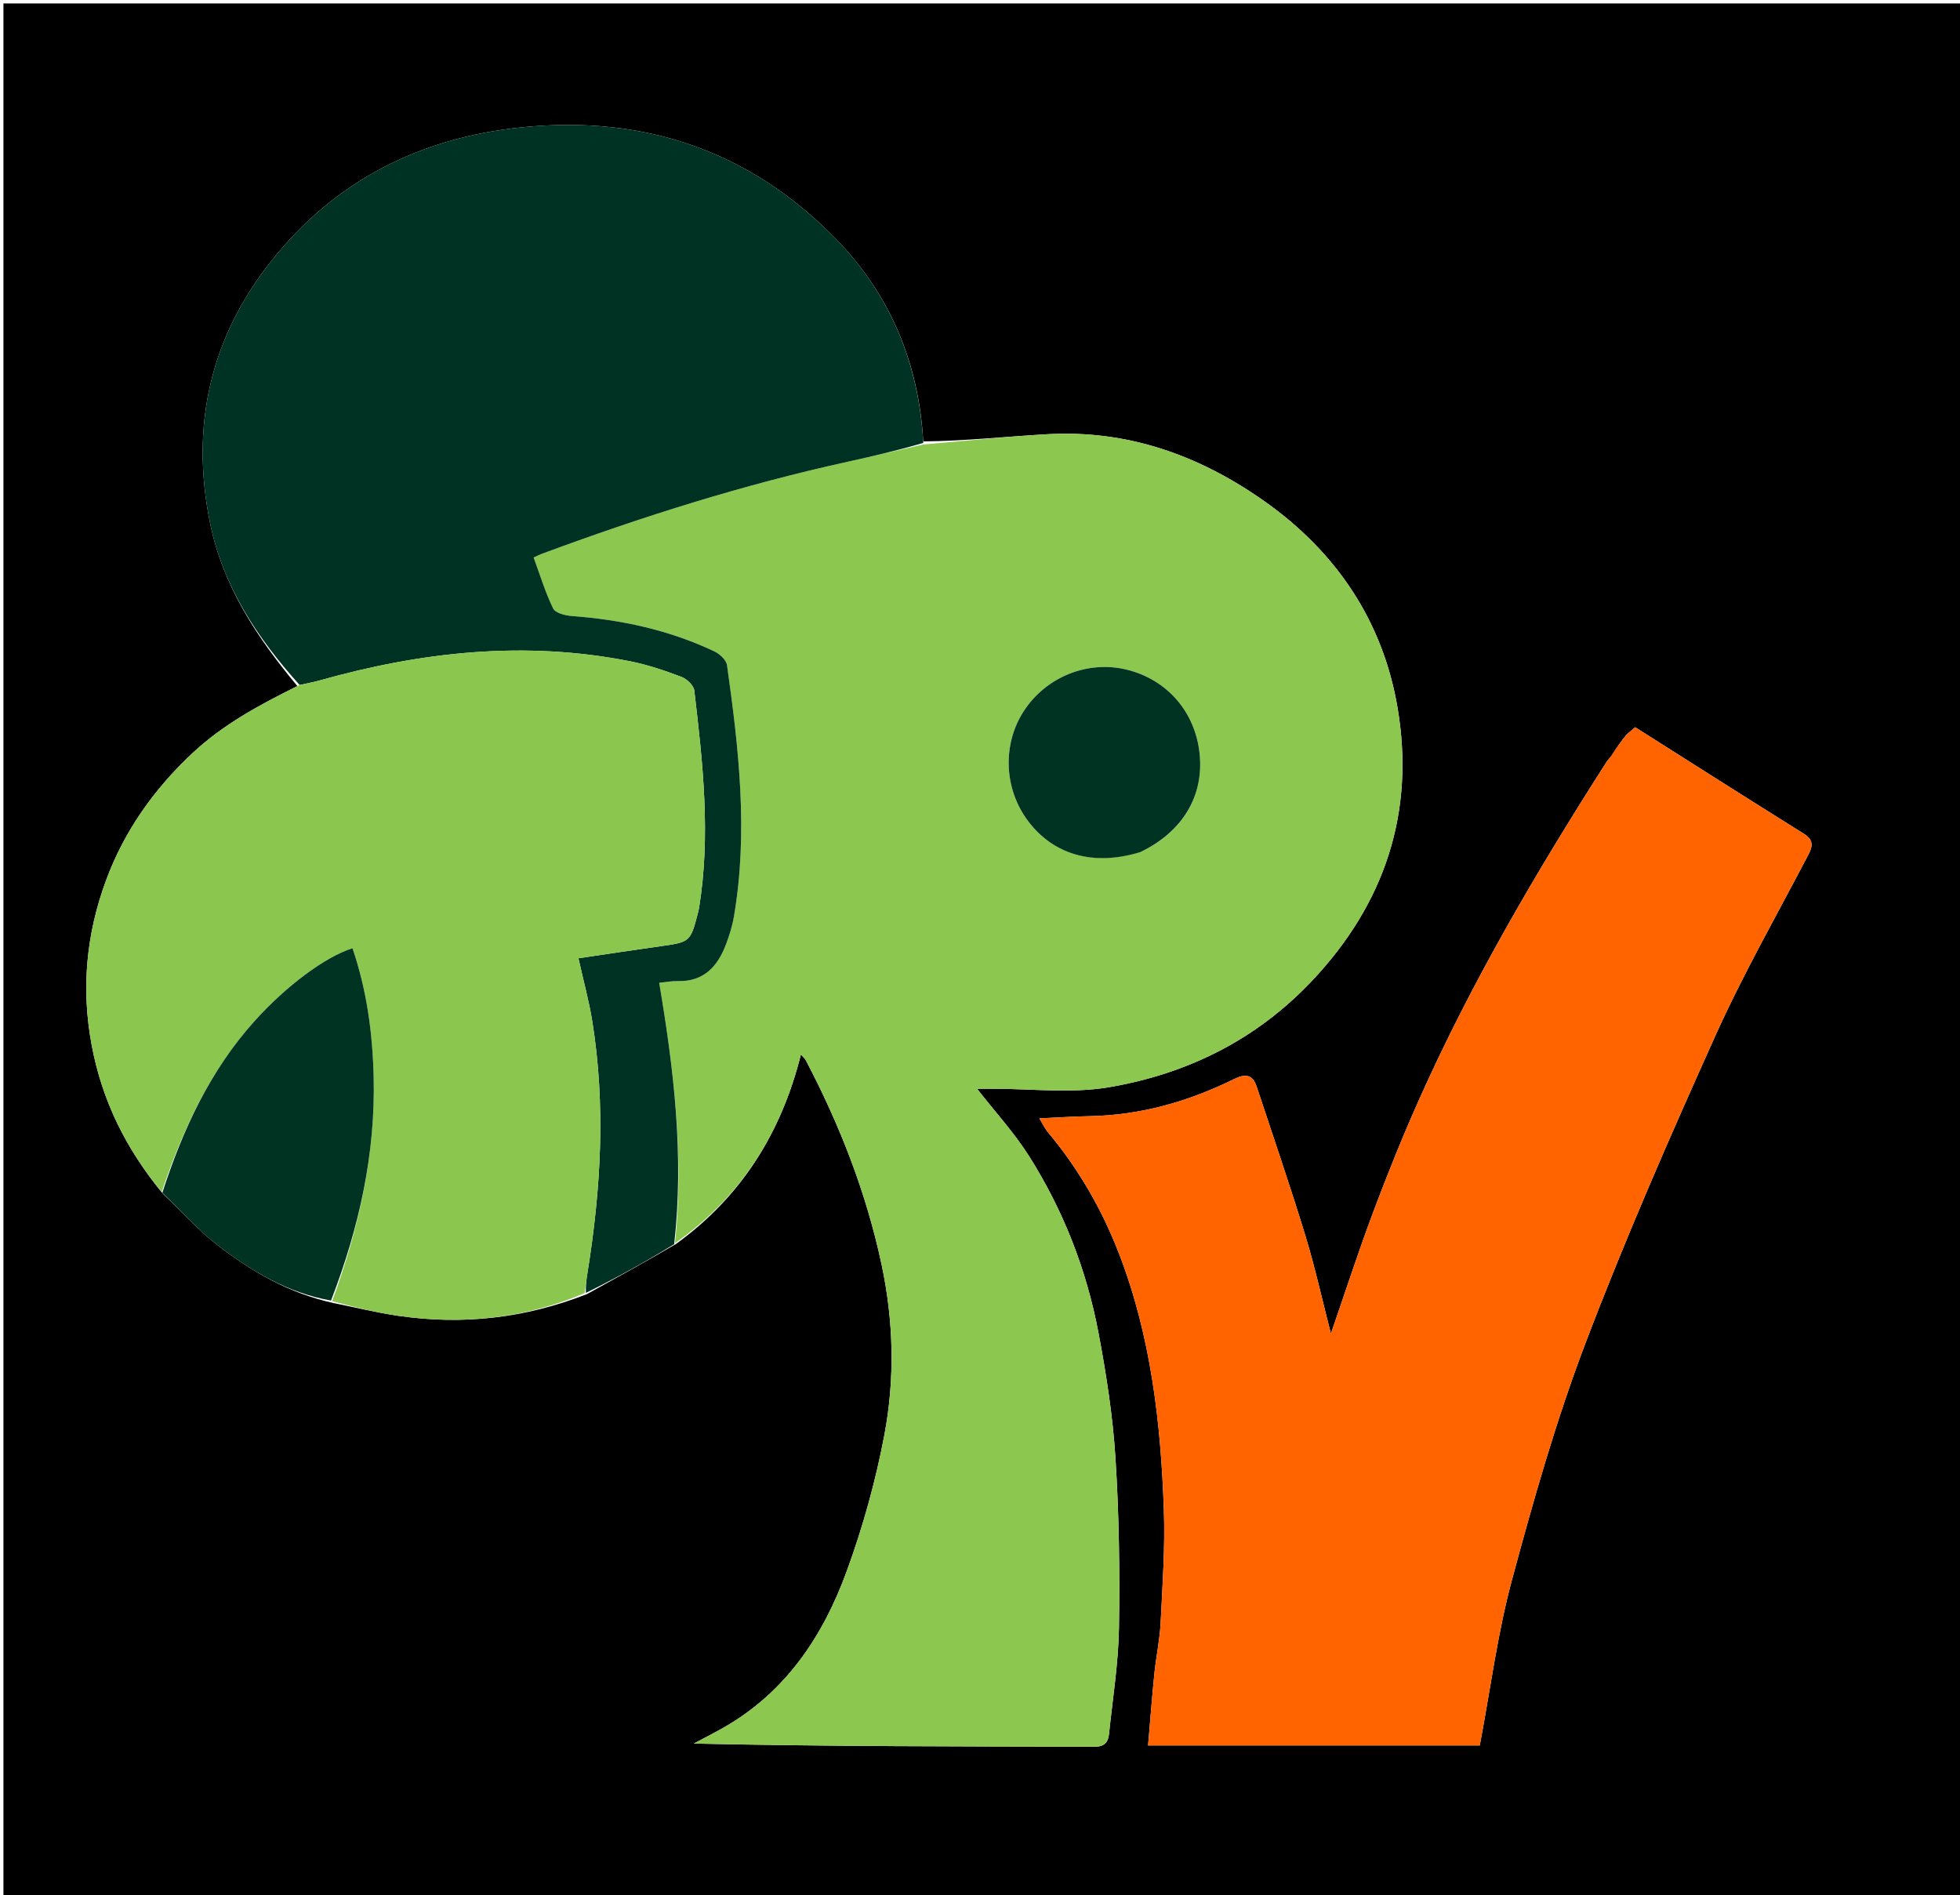
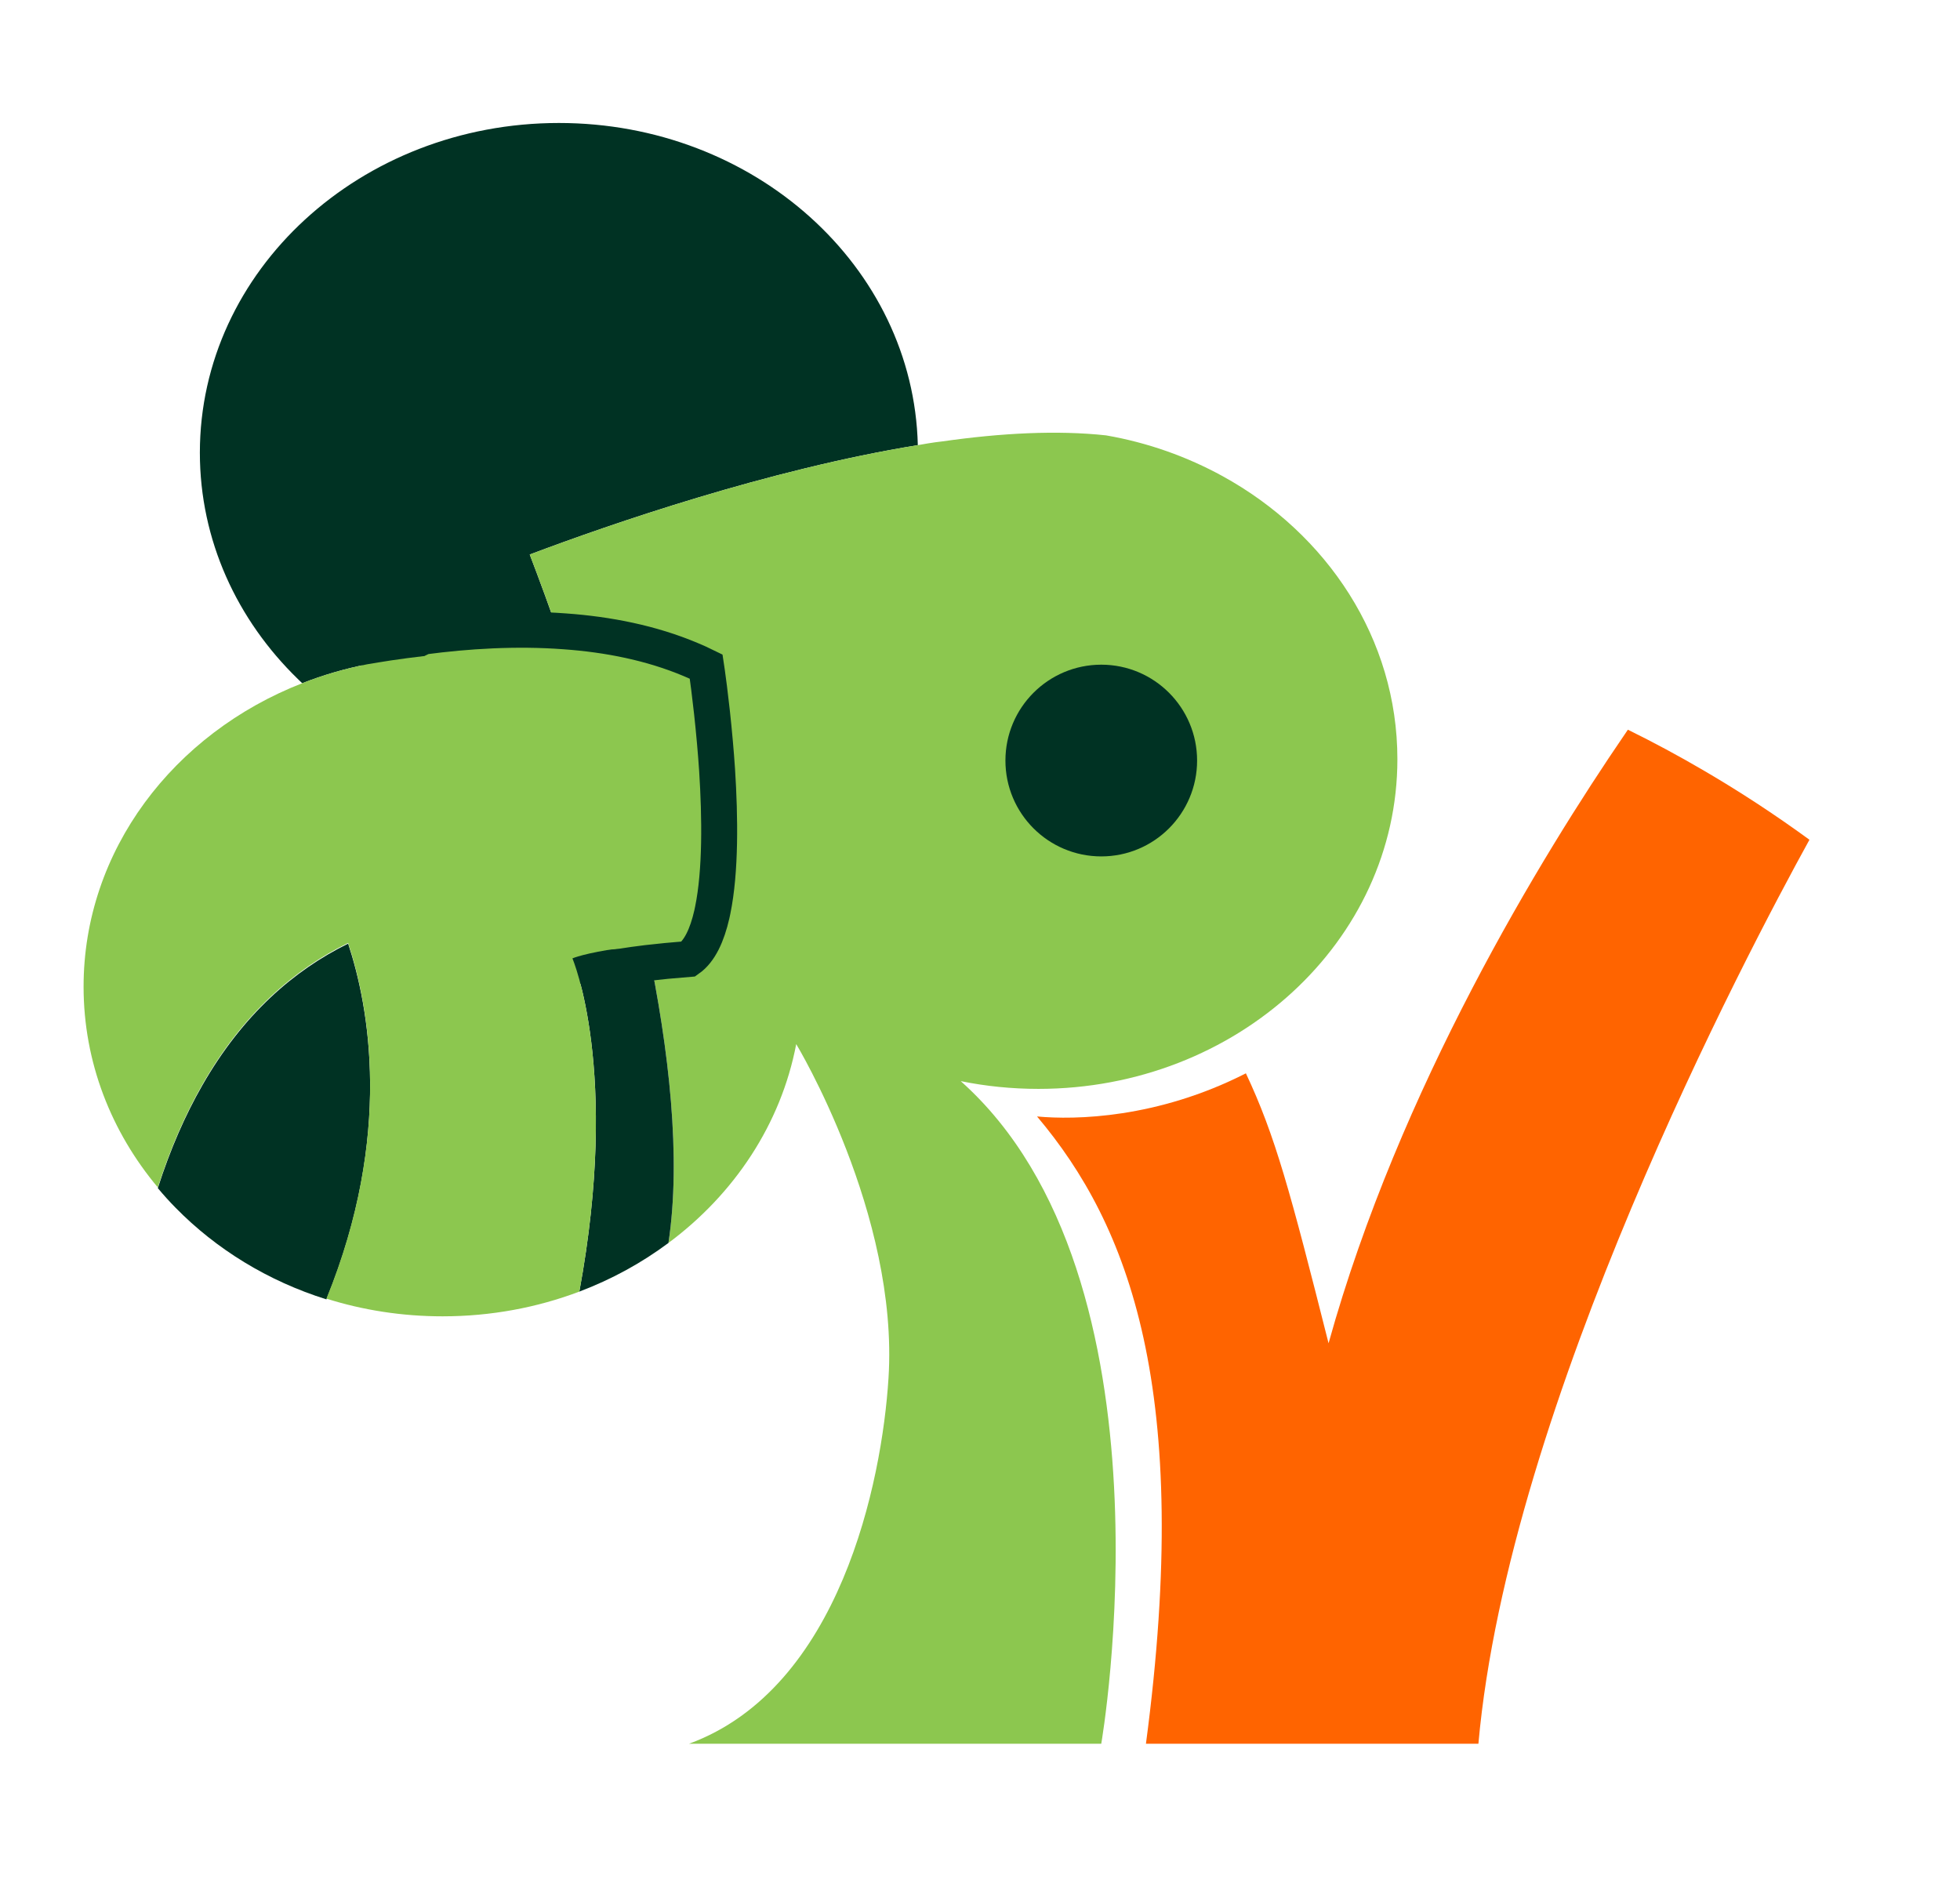
- <svg xmlns="http://www.w3.org/2000/svg" version="1.1" id="Layer_1" x="0px" y="0px" width="569" viewBox="0 0 569 550" enable-background="new 0 0 569 550" xml:space="preserve" height="550">
-   <path fill="#000000" opacity="1" stroke="none" d=" M383,551   C255.333,551 128.167,551 1,551   C1,367.667 1,184.333 1,1   C190.667,1 380.333,1 570,1   C570,184.333 570,367.667 570,551   C507.833,551 445.667,551 383,551  M47.302,346.552   C52.684,351.662 57.671,357.291 63.538,361.766   C73.275,369.194 83.811,375.403 96.772,378.26   C103.11,379.526 109.406,381.084 115.794,382.002   C134.273,384.659 152.292,382.77 170.426,375.665   C178.876,371.004 187.326,366.342 196.271,361.102   C215.163,347.431 226.799,328.942 232.503,306.13   C233.12,306.835 233.647,307.248 233.93,307.789   C243.824,326.634 251.508,346.301 255.946,367.17   C259.438,383.593 259.824,400.231 256.731,416.59   C254.205,429.948 250.502,443.228 245.849,456.007   C238.952,474.953 228.085,491.312 209.898,501.609   C207.109,503.187 204.249,504.637 201.422,506.147   C240.468,506.999 279.118,506.967 317.768,507.065   C320.621,507.073 321.7,505.772 321.945,503.419   C323.018,493.129 324.68,482.839 324.842,472.529   C325.1,456.109 324.869,439.639 323.827,423.254   C323.051,411.052 321.158,398.858 318.88,386.827   C315.424,368.581 308.711,351.399 298.789,335.688   C294.455,328.826 288.868,322.755 283.642,316.058   C285.087,316.058 286.508,316.062 287.929,316.057   C299.278,316.018 310.886,317.495 321.924,315.618   C344.619,311.76 364.655,301.886 380.836,284.774   C402.139,262.245 410.86,235.576 405.698,205.333   C401.427,180.309 387.943,160.212 366.978,145.44   C348.061,132.111 327.286,124.725 303.932,126.057   C291.955,126.739 280.012,128.017 268.022,128.144   C266.747,105.46 258.453,85.552 242.678,69.375   C217.759,43.823 187.037,33.349 151.579,36.953   C122.059,39.954 97.355,52.347 78.775,75.754   C60.948,98.214 55.268,123.744 60.974,151.806   C64.713,170.191 74.666,185.172 86.333,199.164   C75.492,204.541 64.847,210.242 55.918,218.594   C44.747,229.041 36.071,241.208 30.755,255.642   C25.033,271.181 23.54,286.992 26.614,303.394   C29.631,319.492 36.545,333.517 47.302,346.552  M467.932,219.372   C467.395,220.006 466.776,220.587 466.333,221.28   C446.223,252.735 427.331,284.878 412.062,319.008   C407.224,329.821 402.794,340.834 398.631,351.925   C394.254,363.586 390.419,375.451 386.37,387.164   C383.925,377.679 381.795,367.998 378.908,358.549   C374.502,344.13 369.584,329.867 364.855,315.548   C363.62,311.806 361.531,311.635 358.087,313.332   C344.932,319.814 331.062,323.744 316.276,324.02   C311.566,324.108 306.86,324.425 301.744,324.655   C302.678,326.198 303.276,327.551 304.19,328.639   C313.083,339.233 319.912,351.109 324.861,363.924   C334.099,387.841 337.009,413.007 337.881,438.398   C338.256,449.302 337.476,460.258 336.933,471.176   C336.69,476.059 335.627,480.896 335.131,485.774   C334.427,492.714 333.903,499.672 333.296,506.697   C365.898,506.697 398.295,506.697 429.585,506.697   C432.679,490.364 434.726,474.27 438.902,458.748   C445.136,435.578 451.726,412.376 460.244,389.979   C471.729,359.785 484.708,330.124 497.982,300.657   C506.078,282.685 515.906,265.491 525.035,247.988   C526.386,245.399 526.358,243.718 523.614,242.003   C507.21,231.756 490.895,221.365 474.703,211.118   C473.148,212.491 472.452,212.957 471.948,213.579   C470.609,215.234 469.353,216.956 467.932,219.372  z" />
-   <path fill="#8CC74F" opacity="1" stroke="none" d=" M268.053,129.025   C280.012,128.017 291.955,126.739 303.932,126.057   C327.286,124.725 348.061,132.111 366.978,145.44   C387.943,160.212 401.427,180.309 405.698,205.333   C410.86,235.576 402.139,262.245 380.836,284.774   C364.655,301.886 344.619,311.76 321.924,315.618   C310.886,317.495 299.278,316.018 287.929,316.057   C286.508,316.062 285.087,316.058 283.642,316.058   C288.868,322.755 294.455,328.826 298.789,335.688   C308.711,351.399 315.424,368.581 318.88,386.827   C321.158,398.858 323.051,411.052 323.827,423.254   C324.869,439.639 325.1,456.109 324.842,472.529   C324.68,482.839 323.018,493.129 321.945,503.419   C321.7,505.772 320.621,507.073 317.768,507.065   C279.118,506.967 240.468,506.999 201.422,506.147   C204.249,504.637 207.109,503.187 209.898,501.609   C228.085,491.312 238.952,474.953 245.849,456.007   C250.502,443.228 254.205,429.948 256.731,416.59   C259.824,400.231 259.438,383.593 255.946,367.17   C251.508,346.301 243.824,326.634 233.93,307.789   C233.647,307.248 233.12,306.835 232.503,306.13   C226.799,328.942 215.163,347.431 195.963,360.889   C198.63,335.485 195.633,310.587 191.371,285.29   C193.518,285.085 195.138,284.761 196.748,284.805   C204.261,285.01 208.296,280.621 210.723,274.232   C211.721,271.605 212.583,268.871 213.058,266.108   C217.256,241.655 214.488,217.358 211.06,193.112   C210.848,191.611 208.962,189.843 207.421,189.113   C194.335,182.907 180.432,179.897 166.032,178.83   C164.114,178.687 161.236,177.973 160.59,176.651   C158.292,171.948 156.768,166.867 154.922,161.851   C155.974,161.364 156.55,161.049 157.16,160.822   C186.335,149.998 215.951,140.638 246.381,133.977   C253.619,132.392 260.83,130.679 268.053,129.025  M331.443,247.172   C343.355,241.478 349.554,230.998 348.251,218.755   C346.964,206.654 338.853,197.302 327.134,194.404   C315.773,191.595 303.594,196.512 297.16,206.505   C290.928,216.185 291.46,229.064 298.475,238.369   C305.896,248.211 317.507,251.503 331.443,247.172  z" />
-   <path fill="#FF6400" opacity="1" stroke="none" d=" M467.998,219.012   C469.353,216.956 470.609,215.234 471.948,213.579   C472.452,212.957 473.148,212.491 474.703,211.118   C490.895,221.365 507.21,231.756 523.614,242.003   C526.358,243.718 526.386,245.399 525.035,247.988   C515.906,265.491 506.078,282.685 497.982,300.657   C484.708,330.124 471.729,359.785 460.244,389.979   C451.726,412.376 445.136,435.578 438.902,458.748   C434.726,474.27 432.679,490.364 429.585,506.697   C398.295,506.697 365.898,506.697 333.296,506.697   C333.903,499.672 334.427,492.714 335.131,485.774   C335.627,480.896 336.69,476.059 336.933,471.176   C337.476,460.258 338.256,449.302 337.881,438.398   C337.009,413.007 334.099,387.841 324.861,363.924   C319.912,351.109 313.083,339.233 304.19,328.639   C303.276,327.551 302.678,326.198 301.744,324.655   C306.86,324.425 311.566,324.108 316.276,324.02   C331.062,323.744 344.932,319.814 358.087,313.332   C361.531,311.635 363.62,311.806 364.855,315.548   C369.584,329.867 374.502,344.13 378.908,358.549   C381.795,367.998 383.925,377.679 386.37,387.164   C390.419,375.451 394.254,363.586 398.631,351.925   C402.794,340.834 407.224,329.821 412.062,319.008   C427.331,284.878 446.223,252.735 466.333,221.28   C466.776,220.587 467.395,220.006 467.998,219.012  z" />
-   <path fill="#003223" opacity="1" stroke="none" d=" M268.038,128.585   C260.83,130.679 253.619,132.392 246.381,133.977   C215.951,140.638 186.335,149.998 157.16,160.822   C156.55,161.049 155.974,161.364 154.922,161.851   C156.768,166.867 158.292,171.948 160.59,176.651   C161.236,177.973 164.114,178.687 166.032,178.83   C180.432,179.897 194.335,182.907 207.421,189.113   C208.962,189.843 210.848,191.611 211.06,193.112   C214.488,217.358 217.256,241.655 213.058,266.108   C212.583,268.871 211.721,271.605 210.723,274.232   C208.296,280.621 204.261,285.01 196.748,284.805   C195.138,284.761 193.518,285.085 191.371,285.29   C195.633,310.587 198.63,335.485 195.716,361.179   C187.326,366.342 178.876,371.004 170.086,375.318   C170.01,373.159 170.252,371.344 170.544,369.536   C174.459,345.232 175.878,320.866 171.937,296.43   C170.995,290.59 169.411,284.855 167.924,278.179   C176.324,276.941 184.343,275.708 192.377,274.59   C200.116,273.512 200.482,273.244 202.472,265.562   C202.639,264.919 202.824,264.276 202.931,263.621   C206.37,242.479 204.039,221.441 201.554,200.434   C201.379,198.956 199.385,197.08 197.822,196.492   C193.01,194.682 188.078,192.995 183.047,191.992   C152.474,185.898 122.433,189.164 92.724,197.549   C90.837,198.082 88.892,198.412 86.974,198.836   C74.666,185.172 64.713,170.191 60.974,151.806   C55.268,123.744 60.948,98.214 78.775,75.754   C97.355,52.347 122.059,39.954 151.579,36.953   C187.037,33.349 217.759,43.823 242.678,69.375   C258.453,85.552 266.747,105.46 268.038,128.585  z" />
-   <path fill="#8BC64F" opacity="1" stroke="none" d=" M86.653,199   C88.892,198.412 90.837,198.082 92.724,197.549   C122.433,189.164 152.474,185.898 183.047,191.992   C188.078,192.995 193.01,194.682 197.822,196.492   C199.385,197.08 201.379,198.956 201.554,200.434   C204.039,221.441 206.37,242.479 202.931,263.621   C202.824,264.276 202.639,264.919 202.472,265.562   C200.482,273.244 200.116,273.512 192.377,274.59   C184.343,275.708 176.324,276.941 167.924,278.179   C169.411,284.855 170.995,290.59 171.937,296.43   C175.878,320.866 174.459,345.232 170.544,369.536   C170.252,371.344 170.01,373.159 169.722,375.393   C152.292,382.77 134.273,384.659 115.794,382.002   C109.406,381.084 103.11,379.526 96.437,377.715   C104.274,356.356 109.049,334.893 108.47,312.408   C108.143,299.743 106.455,287.315 102.323,275.267   C94.349,277.797 83.061,286.249 73.963,296.345   C60.997,310.734 53.078,327.87 46.95,345.98   C36.545,333.517 29.631,319.492 26.614,303.394   C23.54,286.992 25.033,271.181 30.755,255.642   C36.071,241.208 44.747,229.041 55.918,218.594   C64.847,210.242 75.492,204.541 86.653,199  z" />
-   <path fill="#013323" opacity="1" stroke="none" d=" M47.126,346.266   C53.078,327.87 60.997,310.734 73.963,296.345   C83.061,286.249 94.349,277.797 102.323,275.267   C106.455,287.315 108.143,299.743 108.47,312.408   C109.049,334.893 104.274,356.356 96.093,377.536   C83.811,375.403 73.275,369.194 63.538,361.766   C57.671,357.291 52.684,351.662 47.126,346.266  z" />
-   <path fill="#013323" opacity="1" stroke="none" d=" M331.086,247.342   C317.507,251.503 305.896,248.211 298.475,238.369   C291.46,229.064 290.928,216.185 297.16,206.505   C303.594,196.512 315.773,191.595 327.134,194.404   C338.853,197.302 346.964,206.654 348.251,218.755   C349.554,230.998 343.355,241.478 331.086,247.342  z" />
+ <svg xmlns="http://www.w3.org/2000/svg" viewBox="0 0 272.724 263.51">
+   <defs>
+     <style>
+       .cls-1{fill:#ff6400}
+       .cls-2{fill:#003223}
+       .cls-3{fill:#8cc74f}
+       .cls-4{fill:#003223;stroke:#003223;stroke-width:5;stroke-miterlimit:10}
+       .cls-5{fill:none}
+       .cls-6{fill:#8cc74f;stroke:#003223;stroke-width:5;stroke-miterlimit:10}
+     </style>
+   </defs>
+   <g id="Logo_Vertical_Preto_e_Branco" data-name="Logo Vertical Preto e Branco">
+     <g id="Camada_4_cópia" data-name="Camada 4 cópia" data-vc-layer="sublayer">
+     </g>
+     <g id="Camada_3_cópia" data-name="Camada 3 cópia" data-vc-layer="sublayer">
+     </g>
+   </g>
+   <g id="Logo_Vertical_Colorido_com_Line" data-name="Logo Vertical Colorido com Line">
+     <g id="Camada_4_cópia_cópia" data-name="Camada 4 cópia cópia" data-vc-layer="sublayer">
+     </g>
+     <g id="Camada_3_cópia_cópia" data-name="Camada 3 cópia cópia" data-vc-layer="sublayer">
+     </g>
+   </g>
+   <g id="Logo_Vertical_Colorido_Lineless" data-name="Logo Vertical Colorido Lineless">
+     <g id="Camada_4_cópia_cópia_cópia" data-name="Camada 4 cópia cópia cópia" data-vc-layer="sublayer">
+       <path d="M251.772 116.862 C242.972 132.832 209.932 195.442 205.712 242.652 L159.452 242.652 C165.992 193.412 157.069 170.491 144.299 155.361 C149.569 155.861 161.029 155.649 173.359 149.359 C177.449 158.049 179.532 165.812 184.862 186.922 C194.742 151.412 214.462 119.172 226.112 102.132 C226.242 101.932 226.382 101.732 226.512 101.542 C230.052 103.282 233.602 105.192 237.152 107.272 C242.012 110.112 246.872 113.282 251.702 116.802 C251.722 116.822 251.732 116.832 251.752 116.842 C251.762 116.852 251.762 116.862 251.772 116.862 Z" class="cls-1" />
+     </g>
+     <g id="Camada_3" data-name="Camada 3" data-vc-layer="sublayer">
+       <path d="M73.71 77.164 C74.85 80.144 76.6 84.824 78.6 90.664 C69.98 90.094 61.39 90.854 54.46 91.894 C54.46 91.894 54.46 91.894 54.45 91.894 C53.27 92.074 52.14 92.264 51.06 92.444 C47.94 93.064 44.93 93.944 42.05 95.074 C41.84 94.874 41.63 94.674 41.43 94.474 C32.99 86.264 27.81 75.184 27.81 62.994 C27.81 37.654 50.18 17.114 77.77 17.114 C104.98 17.114 127.11 37.084 127.71 61.944 C106.94 65.324 85.02 72.904 73.71 77.164 Z" class="cls-2" />
+       <path d="M194.44 105.644 C194.44 88.904 184.69 74.264 170.11 66.254 C165.19 63.554 159.73 61.594 153.9 60.584 C147.08 59.844 139.27 60.264 131.19 61.414 C129.818 61.56 128.226 61.851 127.71 61.944 C106.94 65.324 85.02 72.904 73.71 77.164 C74.85 80.144 76.6 84.824 78.6 90.664 C84.6 91.044 90.62 92.084 96.11 94.134 C96.84 94.404 97.55 94.684 98.26 94.994 C98.26 94.994 98.95 98.984 99.48 104.334 C99.59 105.414 99.69 106.554 99.78 107.724 C100.2 113.534 100.29 120.174 99.17 124.974 C99.113 125.216 99.123 125.174 99.05 125.474 C98.39 128.034 97.35 130.004 95.81 130.964 C93.63 131.114 91.72 131.284 90.06 131.454 C93.12 146.144 94.81 161.104 93.01 172.964 C102.18 166.154 108.67 156.414 110.79 145.294 C110.79 145.294 125.09 168.914 123.63 191.784 C122.72 206.214 116.875 234.942 95.875 242.652 L153.235 242.652 C153.235 242.652 164.49 177.904 133.68 150.444 C137.16 151.154 140.78 151.524 144.49 151.524 C172.08 151.524 194.44 130.984 194.44 105.644 Z M153.24 94.994 C159.649 94.994 164.76 100.576 163.994 107.137 C163.416 112.085 159.374 116.09 154.419 116.612 C147.9 117.299 142.4 112.213 142.4 105.834 C142.4 99.854 147.25 94.994 153.24 94.994 Z" class="cls-3" />
+       <path d="M164.07 105.834 C164.07 111.824 159.22 116.674 153.24 116.674 C147.25 116.674 142.4 111.824 142.4 105.834 C142.4 99.854 147.25 94.994 153.24 94.994 C159.22 94.994 164.07 99.854 164.07 105.834 Z" class="cls-4" />
+       <path d="M73.71 77.164" class="cls-5" />
+       <path d="M72.3 73.604" class="cls-5" />
+       <path d="M41.43 94.474 C43.41 93.984 46.79 93.194 51.06 92.444" class="cls-5" />
+       <path d="M45.42 180.813 C37.28 178.263 30.09 173.833 24.45 168.083 C23.58 167.203 22.75 166.283 21.96 165.333 C23.71 159.863 25.8 155.133 28.15 151.033 C28.16 151.023 28.16 151.013 28.16 151.013 C33.81 141.143 40.94 134.993 48.44 131.313 C51.31 139.983 54.73 157.923 45.42 180.813 Z" class="cls-2" />
+       <path d="M93.01 172.964 C89.28 175.744 85.11 178.034 80.61 179.734 C86.31 148.894 79.65 133.364 79.65 133.364 C79.65 133.364 81.94 132.314 90.06 131.454 C93.12 146.144 94.81 161.104 93.01 172.964 Z" class="cls-2" />
+       <path d="M47.91 129.694" class="cls-5" />
+       <path d="M46.1 125.524" class="cls-5" />
+       <path d="M99.78 107.156 C99.69 105.833 99.59 104.543 99.48 103.321 C98.95 97.269 98.26 92.755 98.26 92.755 C97.55 92.404 96.84 92.087 96.11 91.782 C90.62 89.463 84.6 88.286 78.6 87.856 C71.756 87.344 64.946 87.786 58.956 88.577 C36.729 98.145 63.913 137.487 86.514 134.495 C87.552 134.329 88.72 134.163 90.06 134.002 C91.72 133.81 93.63 133.617 95.81 133.448 C97.35 132.362 98.39 130.133 99.05 127.237 C99.09 127.056 99.13 126.864 99.17 126.671 C100.29 121.241 100.2 113.729 99.78 107.156 Z" class="cls-6" />
+       <path d="M58.956 91.301 C57.401 91.482 55.888 91.68 54.46 91.894 C54.46 91.894 54.46 91.894 54.45 91.894 C53.27 92.074 52.14 92.264 51.06 92.444 C47.94 93.064 44.93 93.944 42.05 95.074 C24.17 102.054 11.63 118.334 11.63 137.304 C11.63 147.814 15.48 157.504 21.96 165.234 C23.71 159.764 25.8 155.034 28.15 150.934 C28.16 150.924 28.16 150.914 28.16 150.914 C33.81 141.044 40.94 134.894 48.44 131.214 C51.31 139.884 54.73 157.824 45.42 180.714 C50.49 182.314 55.93 183.174 61.59 183.174 C68.32 183.174 74.74 181.954 80.61 179.734 C86.31 148.894 79.65 133.364 79.65 133.364 C79.65 133.364 81.261 132.632 86.514 131.89 C82.817 115.592 73.809 99.02 58.956 91.301 Z" class="cls-3" />
+     </g>
+   </g>
+   <g id="Camada_11" data-name="Camada 11">
+   </g>
</svg>
